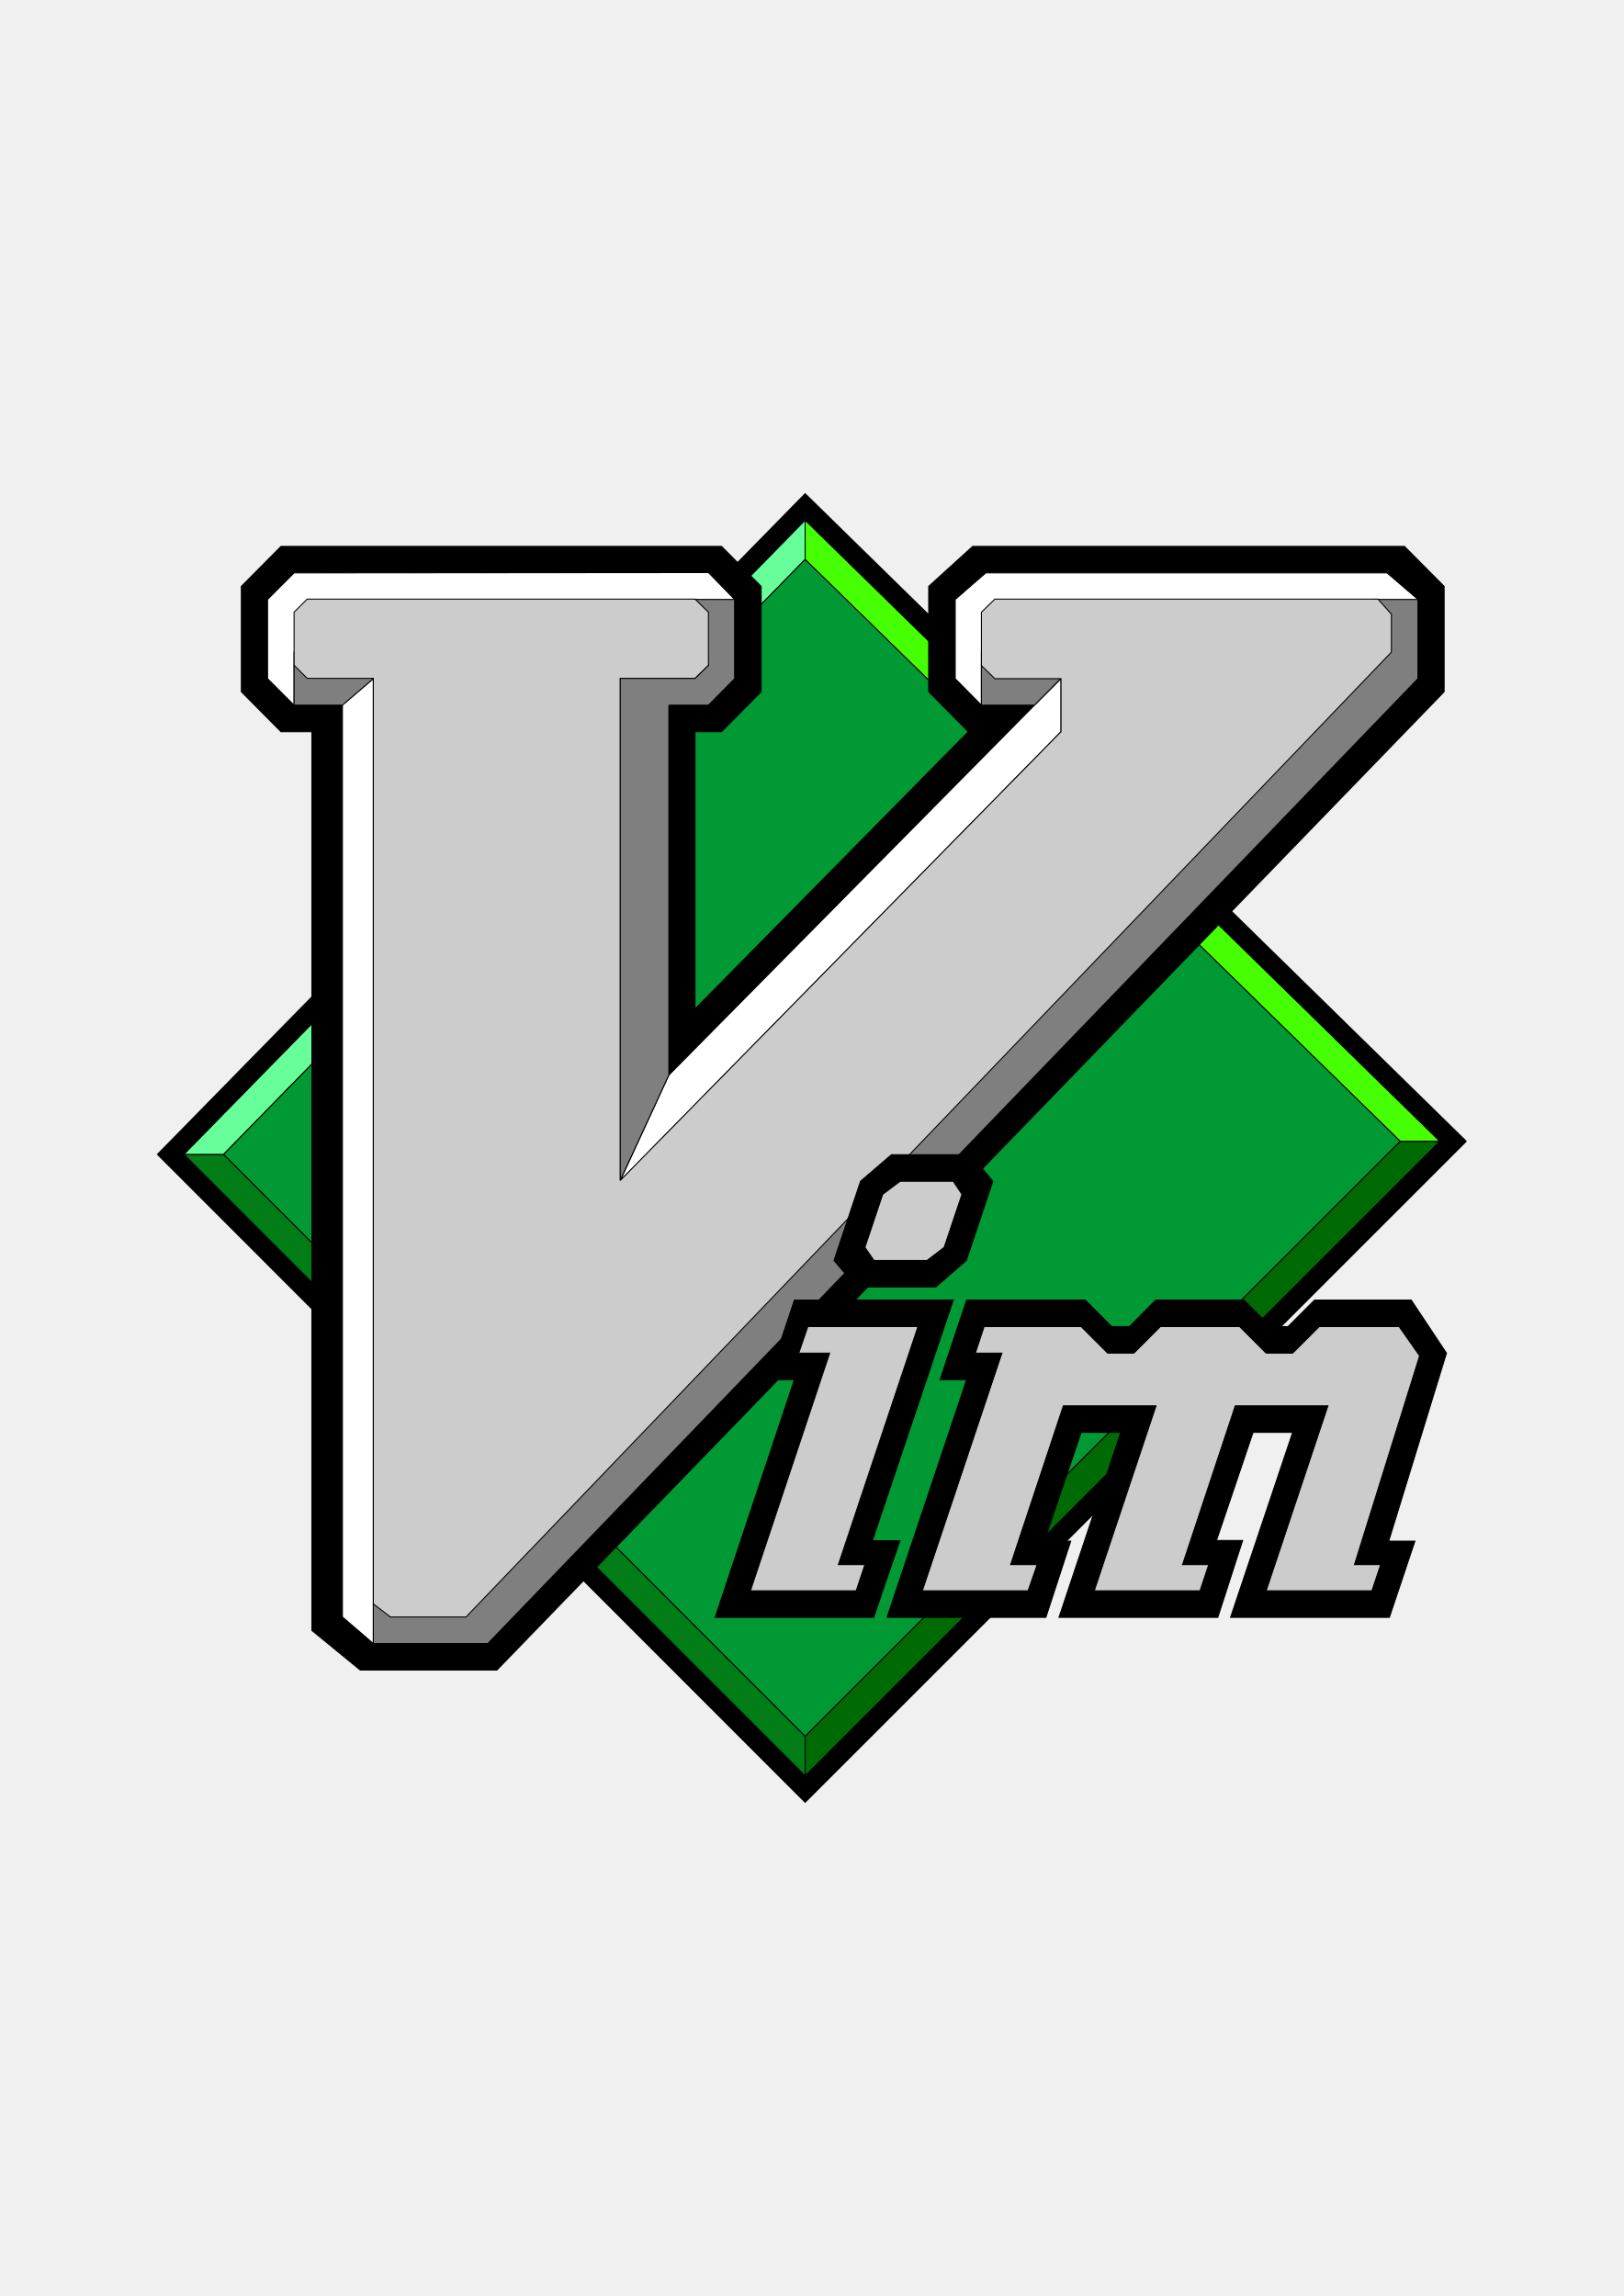
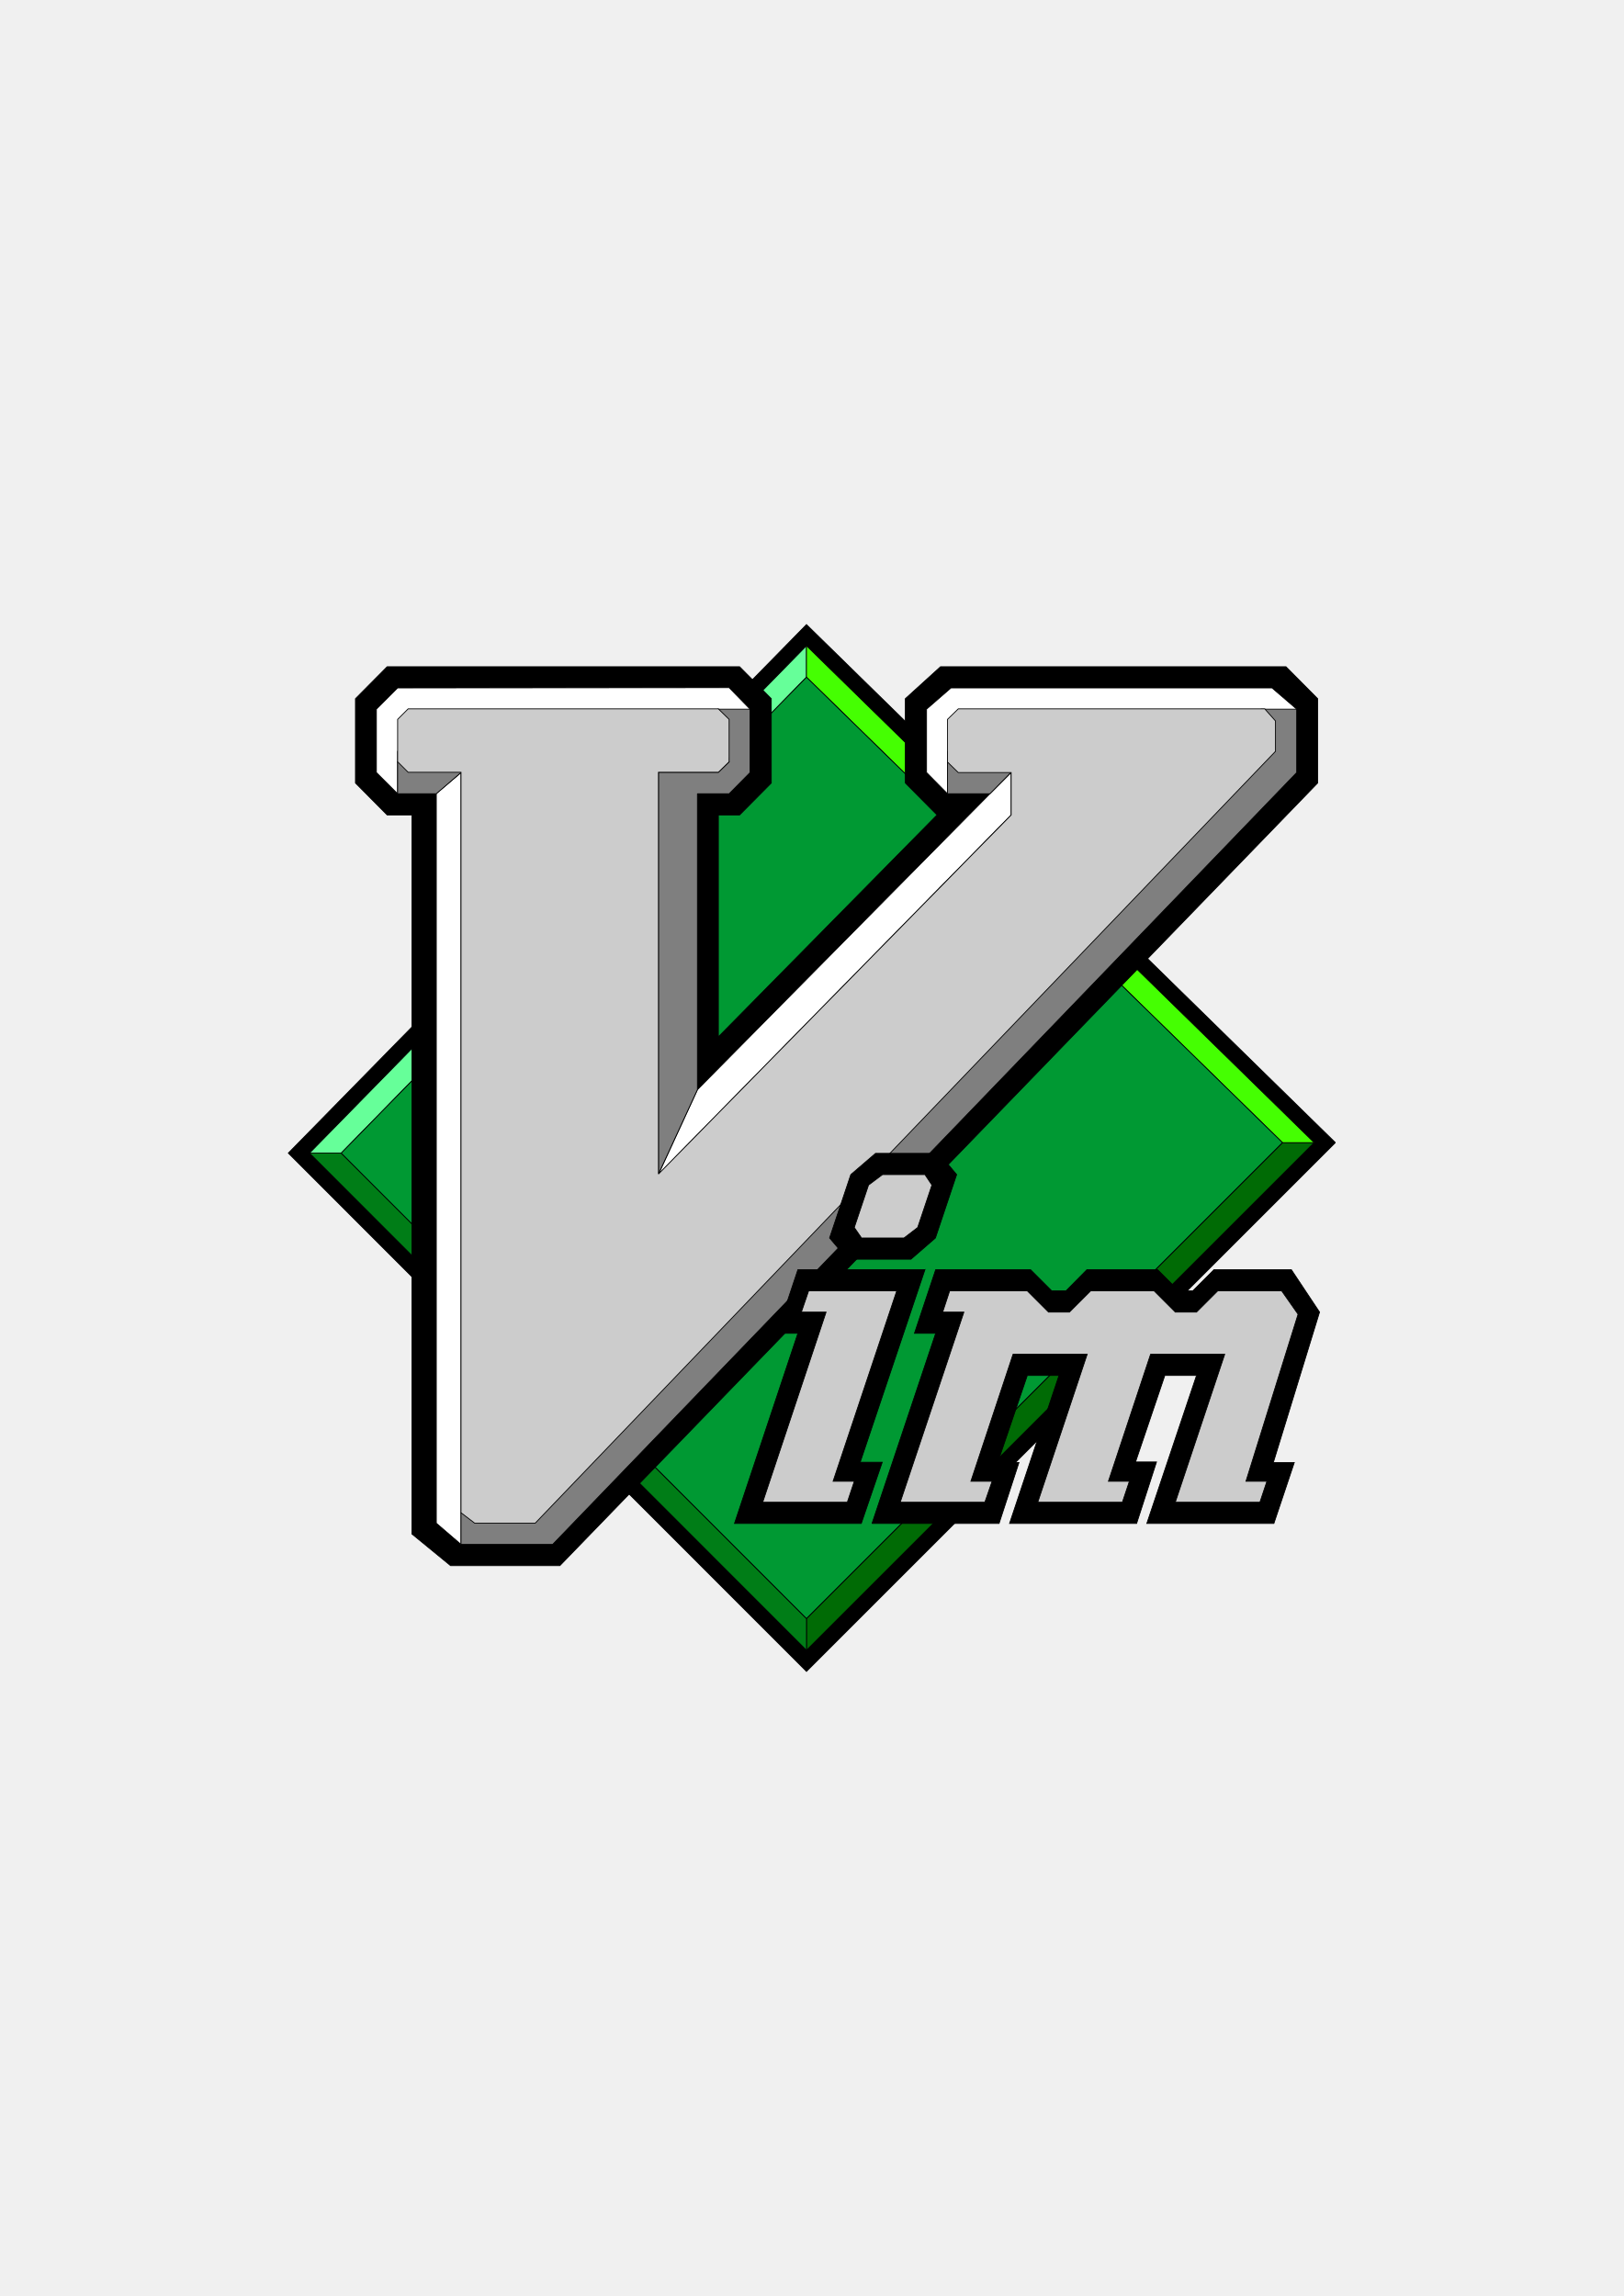
<svg xmlns="http://www.w3.org/2000/svg" id="svg2985" version="1.1" width="744.094" height="1052.362" xml:space="preserve">
  <defs id="defs2989" />
-   <g id="g2993" transform="matrix(1.25,0,0,-1.25,0,1052.362)">
-     <path d="M 537.563,423.407 295.176,660.87 57.713,418.606 295.176,181.02 537.563,423.407" style="fill:#000000;fill-opacity:1;fill-rule:evenodd;stroke:#000000;stroke-width:0.369;stroke-miterlimit:2.61;stroke-opacity:1;stroke-dasharray:none" id="path2999" />
-     <path d="m 513.312,423.407 14.526,0 -232.662,-232.662 0,14.526 218.136,218.136" style="fill:#006b05;fill-opacity:1;fill-rule:evenodd;stroke:#000000;stroke-width:0.369;stroke-miterlimit:2.61;stroke-opacity:1;stroke-dasharray:none" id="path3003" />
-     <path d="m 67.438,418.606 14.526,0 213.212,-213.335 0,-14.526 -227.738,227.861" style="fill:#007d17;fill-opacity:1;fill-rule:evenodd;stroke:#000000;stroke-width:0.369;stroke-miterlimit:2.61;stroke-opacity:1;stroke-dasharray:none" id="path3007" />
-     <path d="m 295.176,636.742 0,14.403 -227.738,-232.539 14.526,0 213.212,218.136" style="fill:#66ff99;fill-opacity:1;fill-rule:evenodd;stroke:#000000;stroke-width:0.369;stroke-miterlimit:2.61;stroke-opacity:1;stroke-dasharray:none" id="path3011" />
-     <path d="m 295.176,651.145 0,-14.403 218.136,-213.335 14.526,0 -232.662,227.738" style="fill:#45ff02;fill-opacity:1;fill-rule:evenodd;stroke:#000000;stroke-width:0.369;stroke-miterlimit:2.61;stroke-opacity:1;stroke-dasharray:none" id="path3015" />
-     <path d="M 295.176,205.271 513.312,423.407 295.176,636.742 81.964,418.606 295.176,205.271" style="fill:#009933;fill-opacity:1;fill-rule:evenodd;stroke:#000000;stroke-width:0.369;stroke-miterlimit:2.61;stroke-opacity:1;stroke-dasharray:none" id="path3019" />
-     <path d="m 340.477,588.24 14.526,-14.649 0,0 -100.205,-101.682 0,101.682 9.725,0 14.526,14.649 0,38.654 -14.526,14.649 -161.509,0 -14.526,-14.649 0,-38.654 14.526,-14.649 11.325,0 0,-329.543 17.727,-14.526 50.102,0 347.269,358.718 0,38.654 -14.526,14.649 -158.309,0 -16.126,-14.649 0,-38.654" style="fill:#000000;fill-opacity:1;fill-rule:evenodd;stroke:#000000;stroke-width:0.369;stroke-miterlimit:2.61;stroke-opacity:1;stroke-dasharray:none" id="path3023" />
-     <path d="m 107.815,583.316 -9.725,9.725 0,29.052 9.725,9.725 151.907,0.123 9.602,-9.848 -9.602,-4.678 -4.924,4.678 -146.983,-24.128 0,-14.649" style="fill:#ffffff;fill-opacity:1;fill-rule:evenodd;stroke:#000000;stroke-width:0.369;stroke-miterlimit:2.61;stroke-opacity:1;stroke-dasharray:none" id="path3027" />
-     <path d="m 136.867,239.247 -11.325,9.725 0,334.467 11.325,9.602 0,-353.794" style="fill:#ffffff;fill-opacity:1;fill-rule:evenodd;stroke:#000000;stroke-width:0.369;stroke-miterlimit:2.61;stroke-opacity:1;stroke-dasharray:none" id="path3031" />
-     <path d="m 379.254,583.316 9.725,9.725 0,-19.45 -161.632,-164.71 17.85,38.777 134.058,135.658" style="fill:#ffffff;fill-opacity:1;fill-rule:evenodd;stroke:#000000;stroke-width:0.369;stroke-miterlimit:2.61;stroke-opacity:1;stroke-dasharray:none" id="path3035" />
-     <path d="m 140.191,597.842 -3.324,-4.801 -11.325,-9.725 -17.727,0 0,19.45 32.376,-4.924" style="fill:#7f7f7f;fill-opacity:1;fill-rule:evenodd;stroke:#000000;stroke-width:0.369;stroke-miterlimit:2.61;stroke-opacity:1;stroke-dasharray:none" id="path3039" />
-     <path d="m 245.197,583.316 0,-135.658 -17.85,-38.654 0,184.16 27.452,0 4.924,4.801 -4.924,24.128 14.526,0 0,-29.052 -9.602,-9.725 -14.526,0" style="fill:#7f7f7f;fill-opacity:1;fill-rule:evenodd;stroke:#000000;stroke-width:0.369;stroke-miterlimit:2.61;stroke-opacity:1;stroke-dasharray:none" id="path3043" />
-     <path d="m 359.804,583.316 -9.602,9.725 0,29.052 11.202,9.725 147.106,0 11.325,-9.725 -16.249,-14.526 -143.783,-9.602 0,-14.649" style="fill:#ffffff;fill-opacity:1;fill-rule:evenodd;stroke:#000000;stroke-width:0.369;stroke-miterlimit:2.61;stroke-opacity:1;stroke-dasharray:none" id="path3047" />
-     <path d="m 519.836,593.041 -340.991,-353.794 -41.978,0 0,14.526 30.775,0 340.868,348.993 -4.924,19.327 16.249,0 0,-29.052" style="fill:#7f7f7f;fill-opacity:1;fill-rule:evenodd;stroke:#000000;stroke-width:0.369;stroke-miterlimit:2.61;stroke-opacity:1;stroke-dasharray:none" id="path3051" />
-     <path d="m 392.18,597.842 -3.324,-4.801 -9.602,-9.725 -19.45,0 0,19.45 32.376,-4.924" style="fill:#7f7f7f;fill-opacity:1;fill-rule:evenodd;stroke:#000000;stroke-width:0.369;stroke-miterlimit:2.61;stroke-opacity:1;stroke-dasharray:none" id="path3055" />
-     <path d="m 227.347,409.004 0,184.16 27.452,0 4.924,4.801 0,19.45 -4.924,4.801 -142.182,0 -4.801,-4.801 0,-19.45 4.801,-4.801 24.251,0 0,-339.391 6.278,-4.801 27.698,0 339.268,353.794 0,13.91 -4.924,5.54 -140.459,0 -4.924,-4.801 0,-19.573 4.924,-4.801 24.251,0 0,-19.45 -161.632,-164.587" style="fill:#cccccc;fill-opacity:1;fill-rule:evenodd;stroke:#000000;stroke-width:0.369;stroke-miterlimit:2.61;stroke-opacity:1;stroke-dasharray:none" id="path3059" />
-     <path d="m 315.488,408.758 11.325,9.725 29.052,0 8.125,-9.725 -9.725,-29.052 -11.202,-9.725 -29.052,0 -8.248,9.725 9.725,29.052" style="fill:#000000;fill-opacity:1;fill-rule:evenodd;stroke:#000000;stroke-width:0.369;stroke-miterlimit:2.61;stroke-opacity:1;stroke-dasharray:none" id="path3063" />
-     <path d="m 325.213,248.849 29.175,87.156 -9.725,0 9.725,29.175 43.455,0 9.725,-9.725 6.524,0 9.602,9.725 32.376,0 9.725,-9.725 6.401,0 9.725,9.725 35.453,0 12.926,-19.45 -21.173,-68.937 9.602,0 -9.356,-27.944 -58.227,0 22.774,67.829 -14.526,0 -13.418,-39.639 9.602,0 -9.11,-28.19 -58.227,0 22.651,67.829 -14.526,0 -13.541,-39.885 9.725,0 -9.11,-27.944 -58.227,0" style="fill:#000000;fill-opacity:1;fill-rule:evenodd;stroke:#000000;stroke-width:0.369;stroke-miterlimit:2.61;stroke-opacity:1;stroke-dasharray:none" id="path3067" />
-     <path d="m 512.942,355.455 7.509,-10.71 -23.882,-76.569 9.602,0 -3.201,-9.602 -38.777,0 22.651,67.829 -33.976,0 -19.327,-58.227 9.602,0 -3.201,-9.602 -38.777,0 22.651,67.829 -33.976,0 -19.327,-58.227 9.725,0 -3.324,-9.602 -38.777,0 29.175,87.156 -9.725,0 3.201,9.725 35.576,0 9.725,-9.725 9.602,0 9.725,9.725 29.052,0 9.725,-9.725 9.725,0 9.725,9.725 29.298,0" style="fill:#cccccc;fill-opacity:1;fill-rule:evenodd;stroke:#000000;stroke-width:0.369;stroke-miterlimit:2.61;stroke-opacity:1;stroke-dasharray:none" id="path3071" />
-     <path d="m 349.464,365.18 -29.667,-88.264 10.094,0 -9.602,-28.067 -58.104,0 29.052,87.156 -9.725,0 67.952,29.175 z m -67.952,-29.175 9.725,29.175 58.227,0" style="fill:#000000;fill-opacity:1;fill-rule:evenodd;stroke:#000000;stroke-width:0.369;stroke-miterlimit:2.61;stroke-opacity:1;stroke-dasharray:none" id="path3075" />
-     <path d="m 313.887,258.574 3.201,9.602 -9.725,0 29.175,87.279 -40.377,0 -3.324,-9.725 11.325,0 -29.052,-87.156 38.777,0" style="fill:#cccccc;fill-opacity:1;fill-rule:evenodd;stroke:#000000;stroke-width:0.369;stroke-miterlimit:2.61;stroke-opacity:1;stroke-dasharray:none" id="path3079" />
-     <path d="m 346.14,384.507 6.524,19.45 -3.201,4.801 -19.45,0 -6.401,-4.801 -6.524,-19.45 3.324,-4.801 19.45,0 6.278,4.801" style="fill:#cccccc;fill-opacity:1;fill-rule:evenodd;stroke:#000000;stroke-width:0.369;stroke-miterlimit:2.61;stroke-opacity:1;stroke-dasharray:none" id="path3083" />
+   <g id="g2993">
+     <g id="g2880">
+       <path id="path2999" style="fill:#000000;fill-opacity:1;fill-rule:evenodd;stroke:#000000;stroke-width:0.369;stroke-miterlimit:2.61;stroke-opacity:1;stroke-dasharray:none" d="M 611.972,523.719 369.585,286.256 132.122,528.52 369.585,766.106 611.972,523.719" />
+       <path id="path3003" style="fill:#006b05;fill-opacity:1;fill-rule:evenodd;stroke:#000000;stroke-width:0.369;stroke-miterlimit:2.61;stroke-opacity:1;stroke-dasharray:none" d="m 587.721,523.719 14.526,0 -232.662,232.662 0,-14.526 218.136,-218.136" />
+       <path id="path3007" style="fill:#007d17;fill-opacity:1;fill-rule:evenodd;stroke:#000000;stroke-width:0.369;stroke-miterlimit:2.61;stroke-opacity:1;stroke-dasharray:none" d="m 141.847,528.52 14.526,0 213.212,213.335 0,14.526 L 141.847,528.52" />
+       <path id="path3011" style="fill:#66ff99;fill-opacity:1;fill-rule:evenodd;stroke:#000000;stroke-width:0.369;stroke-miterlimit:2.61;stroke-opacity:1;stroke-dasharray:none" d="m 369.585,310.384 0,-14.403 -227.738,232.539 14.526,0 213.212,-218.136" />
+       <path id="path3015" style="fill:#45ff02;fill-opacity:1;fill-rule:evenodd;stroke:#000000;stroke-width:0.369;stroke-miterlimit:2.61;stroke-opacity:1;stroke-dasharray:none" d="m 369.585,295.981 0,14.403 218.136,213.335 14.526,0 -232.662,-227.738" />
+       <path id="path3019" style="fill:#009933;fill-opacity:1;fill-rule:evenodd;stroke:#000000;stroke-width:0.369;stroke-miterlimit:2.61;stroke-opacity:1;stroke-dasharray:none" d="M 369.585,741.855 587.721,523.719 369.585,310.384 156.373,528.52 369.585,741.855" />
+       <path id="path3023" style="fill:#000000;fill-opacity:1;fill-rule:evenodd;stroke:#000000;stroke-width:0.369;stroke-miterlimit:2.61;stroke-opacity:1;stroke-dasharray:none" d="m 414.887,358.886 14.526,14.649 0,0 -100.205,101.682 0,-101.682 9.725,0 14.526,-14.649 0,-38.654 -14.526,-14.649 -161.509,0 -14.526,14.649 0,38.654 14.526,14.649 11.325,0 0,329.543 17.727,14.526 50.102,0 347.269,-358.718 0,-38.654 -14.526,-14.649 -158.309,0 -16.126,14.649 0,38.654" />
+       <path id="path3027" style="fill:#ffffff;fill-opacity:1;fill-rule:evenodd;stroke:#000000;stroke-width:0.369;stroke-miterlimit:2.61;stroke-opacity:1;stroke-dasharray:none" d="m 182.225,363.81 -9.725,-9.725 0,-29.052 9.725,-9.725 151.907,-0.123 9.602,9.848 -9.602,4.678 -4.924,-4.678 -146.983,24.128 0,14.649" />
+       <path id="path3031" style="fill:#ffffff;fill-opacity:1;fill-rule:evenodd;stroke:#000000;stroke-width:0.369;stroke-miterlimit:2.61;stroke-opacity:1;stroke-dasharray:none" d="m 211.277,707.879 -11.325,-9.725 0,-334.467 11.325,-9.602 0,353.794" />
+       <path id="path3035" style="fill:#ffffff;fill-opacity:1;fill-rule:evenodd;stroke:#000000;stroke-width:0.369;stroke-miterlimit:2.61;stroke-opacity:1;stroke-dasharray:none" d="m 453.664,363.81 9.725,-9.725 0,19.45 -161.632,164.71 17.85,-38.777 134.058,-135.658" />
+       <path id="path3039" style="fill:#7f7f7f;fill-opacity:1;fill-rule:evenodd;stroke:#000000;stroke-width:0.369;stroke-miterlimit:2.61;stroke-opacity:1;stroke-dasharray:none" d="m 214.6,349.284 -3.324,4.801 -11.325,9.725 -17.727,0 0,-19.45 32.376,4.924" />
+       <path id="path3043" style="fill:#7f7f7f;fill-opacity:1;fill-rule:evenodd;stroke:#000000;stroke-width:0.369;stroke-miterlimit:2.61;stroke-opacity:1;stroke-dasharray:none" d="m 319.606,363.81 0,135.658 -17.85,38.654 0,-184.16 27.452,0 4.924,-4.801 -4.924,-24.128 14.526,0 0,29.052 -9.602,9.725 -14.526,0" />
+       <path id="path3047" style="fill:#ffffff;fill-opacity:1;fill-rule:evenodd;stroke:#000000;stroke-width:0.369;stroke-miterlimit:2.61;stroke-opacity:1;stroke-dasharray:none" d="m 434.214,363.81 -9.602,-9.725 0,-29.052 11.202,-9.725 147.106,0 11.325,9.725 -16.249,14.526 -143.783,9.602 0,14.649" />
+       <path id="path3051" style="fill:#7f7f7f;fill-opacity:1;fill-rule:evenodd;stroke:#000000;stroke-width:0.369;stroke-miterlimit:2.61;stroke-opacity:1;stroke-dasharray:none" d="m 594.245,354.085 -340.991,353.794 -41.978,0 0,-14.526 30.775,0 340.868,-348.993 -4.924,-19.327 16.249,0 0,29.052" />
+       <path id="path3055" style="fill:#7f7f7f;fill-opacity:1;fill-rule:evenodd;stroke:#000000;stroke-width:0.369;stroke-miterlimit:2.61;stroke-opacity:1;stroke-dasharray:none" d="m 466.589,349.284 -3.324,4.801 -9.602,9.725 -19.45,0 0,-19.45 32.376,4.924" />
+       <path id="path3059" style="fill:#cccccc;fill-opacity:1;fill-rule:evenodd;stroke:#000000;stroke-width:0.369;stroke-miterlimit:2.61;stroke-opacity:1;stroke-dasharray:none" d="m 301.756,538.122 0,-184.16 27.452,0 4.924,-4.801 0,-19.45 -4.924,-4.801 -142.182,0 -4.801,4.801 0,19.45 4.801,4.801 24.251,0 0,339.391 6.278,4.801 27.698,0 339.268,-353.794 0,-13.911 -4.924,-5.54 -140.459,0 -4.924,4.801 0,19.573 4.924,4.801 24.251,0 0,19.45 -161.632,164.587" />
+       <path id="path3063" style="fill:#000000;fill-opacity:1;fill-rule:evenodd;stroke:#000000;stroke-width:0.369;stroke-miterlimit:2.61;stroke-opacity:1;stroke-dasharray:none" d="m 389.897,538.368 11.325,-9.725 29.052,0 8.125,9.725 -9.725,29.052 -11.202,9.725 -29.052,0 -8.248,-9.725 9.725,-29.052" />
+       <path id="path3067" style="fill:#000000;fill-opacity:1;fill-rule:evenodd;stroke:#000000;stroke-width:0.369;stroke-miterlimit:2.61;stroke-opacity:1;stroke-dasharray:none" d="m 399.622,698.277 29.175,-87.156 -9.725,0 9.725,-29.175 43.455,0 9.725,9.725 6.524,0 9.602,-9.725 32.376,0 9.725,9.725 6.401,0 9.725,-9.725 35.453,0 12.926,19.45 -21.173,68.937 9.602,0 -9.356,27.944 -58.227,0 22.774,-67.829 -14.526,0 -13.418,39.639 9.602,0 -9.11,28.19 -58.227,0 22.651,-67.829 -14.526,0 -13.541,39.885 9.725,0 -9.11,27.944 -58.227,0" />
+       <path id="path3071" style="fill:#cccccc;fill-opacity:1;fill-rule:evenodd;stroke:#000000;stroke-width:0.369;stroke-miterlimit:2.61;stroke-opacity:1;stroke-dasharray:none" d="m 587.352,591.671 7.509,10.71 -23.882,76.569 9.602,0 -3.201,9.602 -38.777,0 22.651,-67.829 -33.976,0 -19.327,58.227 9.602,0 -3.201,9.602 -38.777,0 22.651,-67.829 -33.976,0 -19.327,58.227 9.725,0 -3.324,9.602 -38.777,0 29.175,-87.156 -9.725,0 3.201,-9.725 35.576,0 9.725,9.725 9.602,0 9.725,-9.725 29.052,0 9.725,9.725 9.725,0 9.725,-9.725 29.298,0" />
+       <path id="path3075" style="fill:#000000;fill-opacity:1;fill-rule:evenodd;stroke:#000000;stroke-width:0.369;stroke-miterlimit:2.61;stroke-opacity:1;stroke-dasharray:none" d="m 423.873,581.946 -29.667,88.264 10.094,0 -9.602,28.067 -58.104,0 29.052,-87.156 -9.725,0 67.952,-29.175 z m -67.952,29.175 9.725,-29.175 58.227,0" />
+       <path id="path3079" style="fill:#cccccc;fill-opacity:1;fill-rule:evenodd;stroke:#000000;stroke-width:0.369;stroke-miterlimit:2.61;stroke-opacity:1;stroke-dasharray:none" d="m 388.297,688.552 3.201,-9.602 -9.725,0 29.175,-87.279 -40.377,0 -3.324,9.725 11.325,0 -29.052,87.156 38.777,0" />
+       <path id="path3083" style="fill:#cccccc;fill-opacity:1;fill-rule:evenodd;stroke:#000000;stroke-width:0.369;stroke-miterlimit:2.61;stroke-opacity:1;stroke-dasharray:none" d="m 420.549,562.619 6.524,-19.45 -3.201,-4.801 -19.45,0 -6.401,4.801 -6.524,19.45 3.324,4.801 19.45,0 6.278,-4.801" />
+     </g>
  </g>
</svg>
